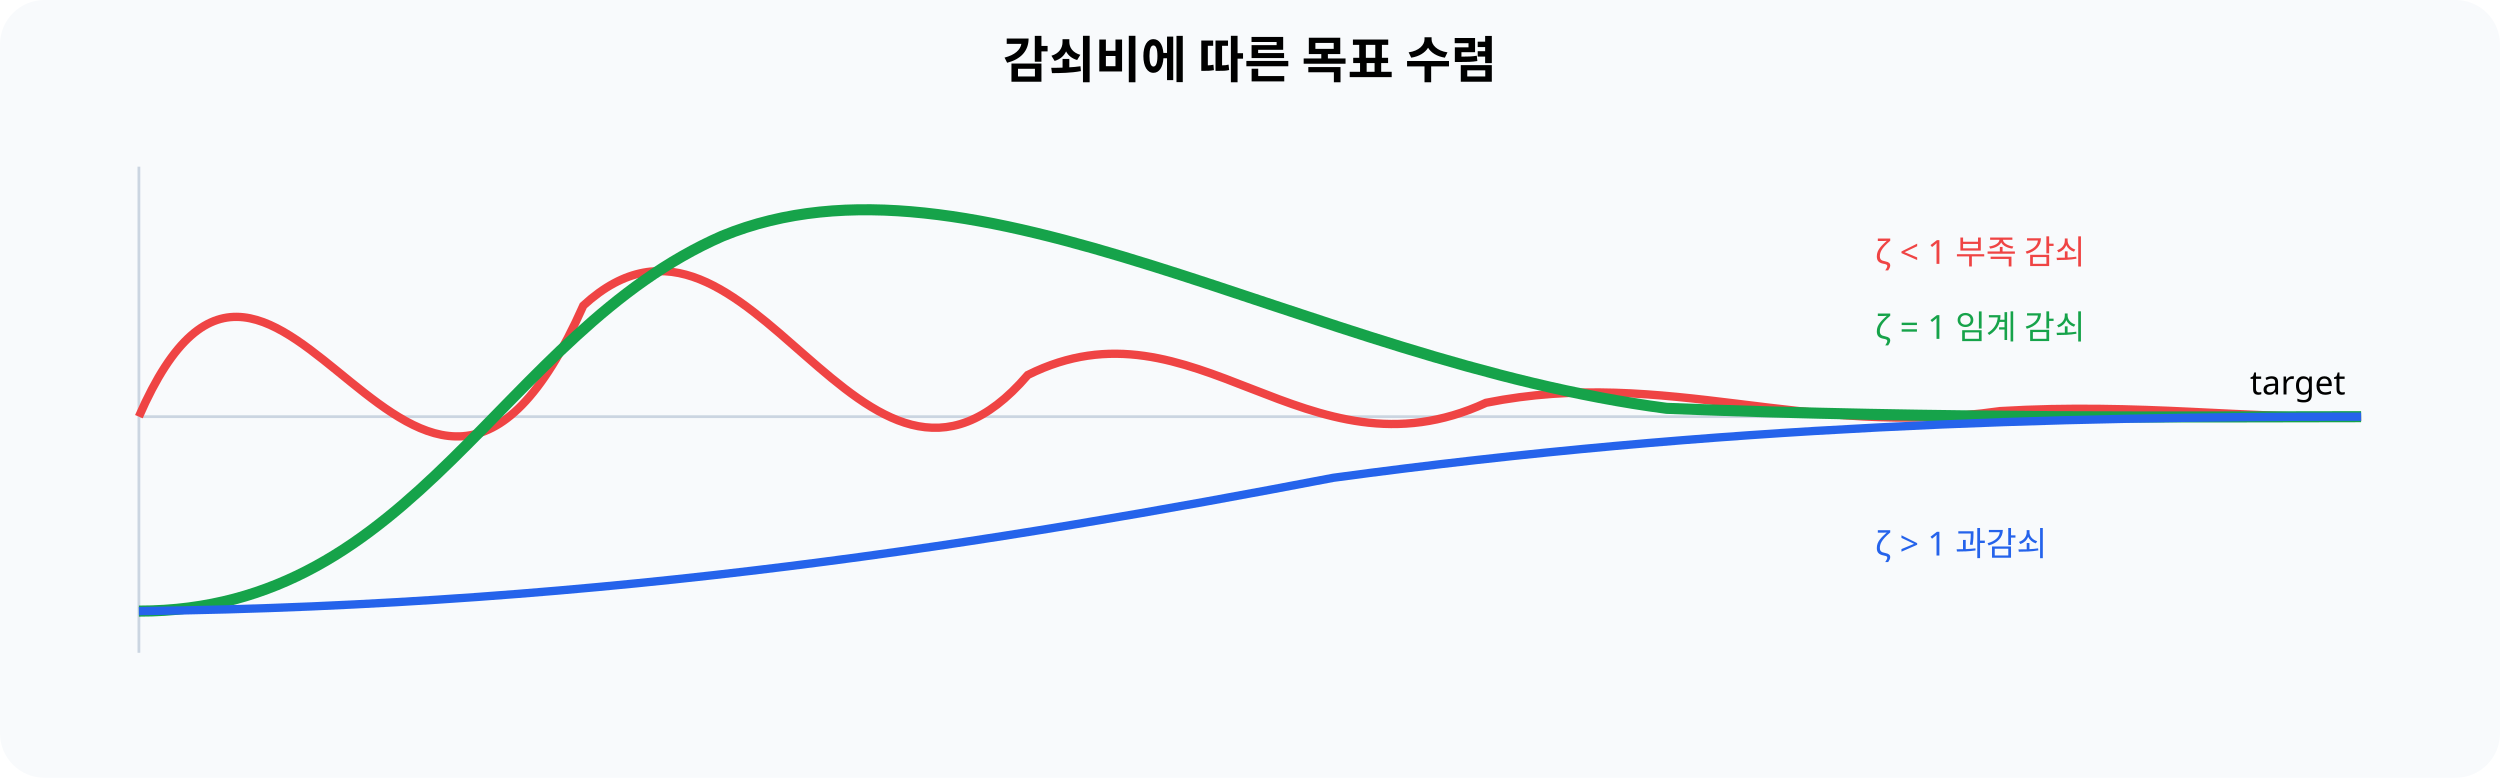
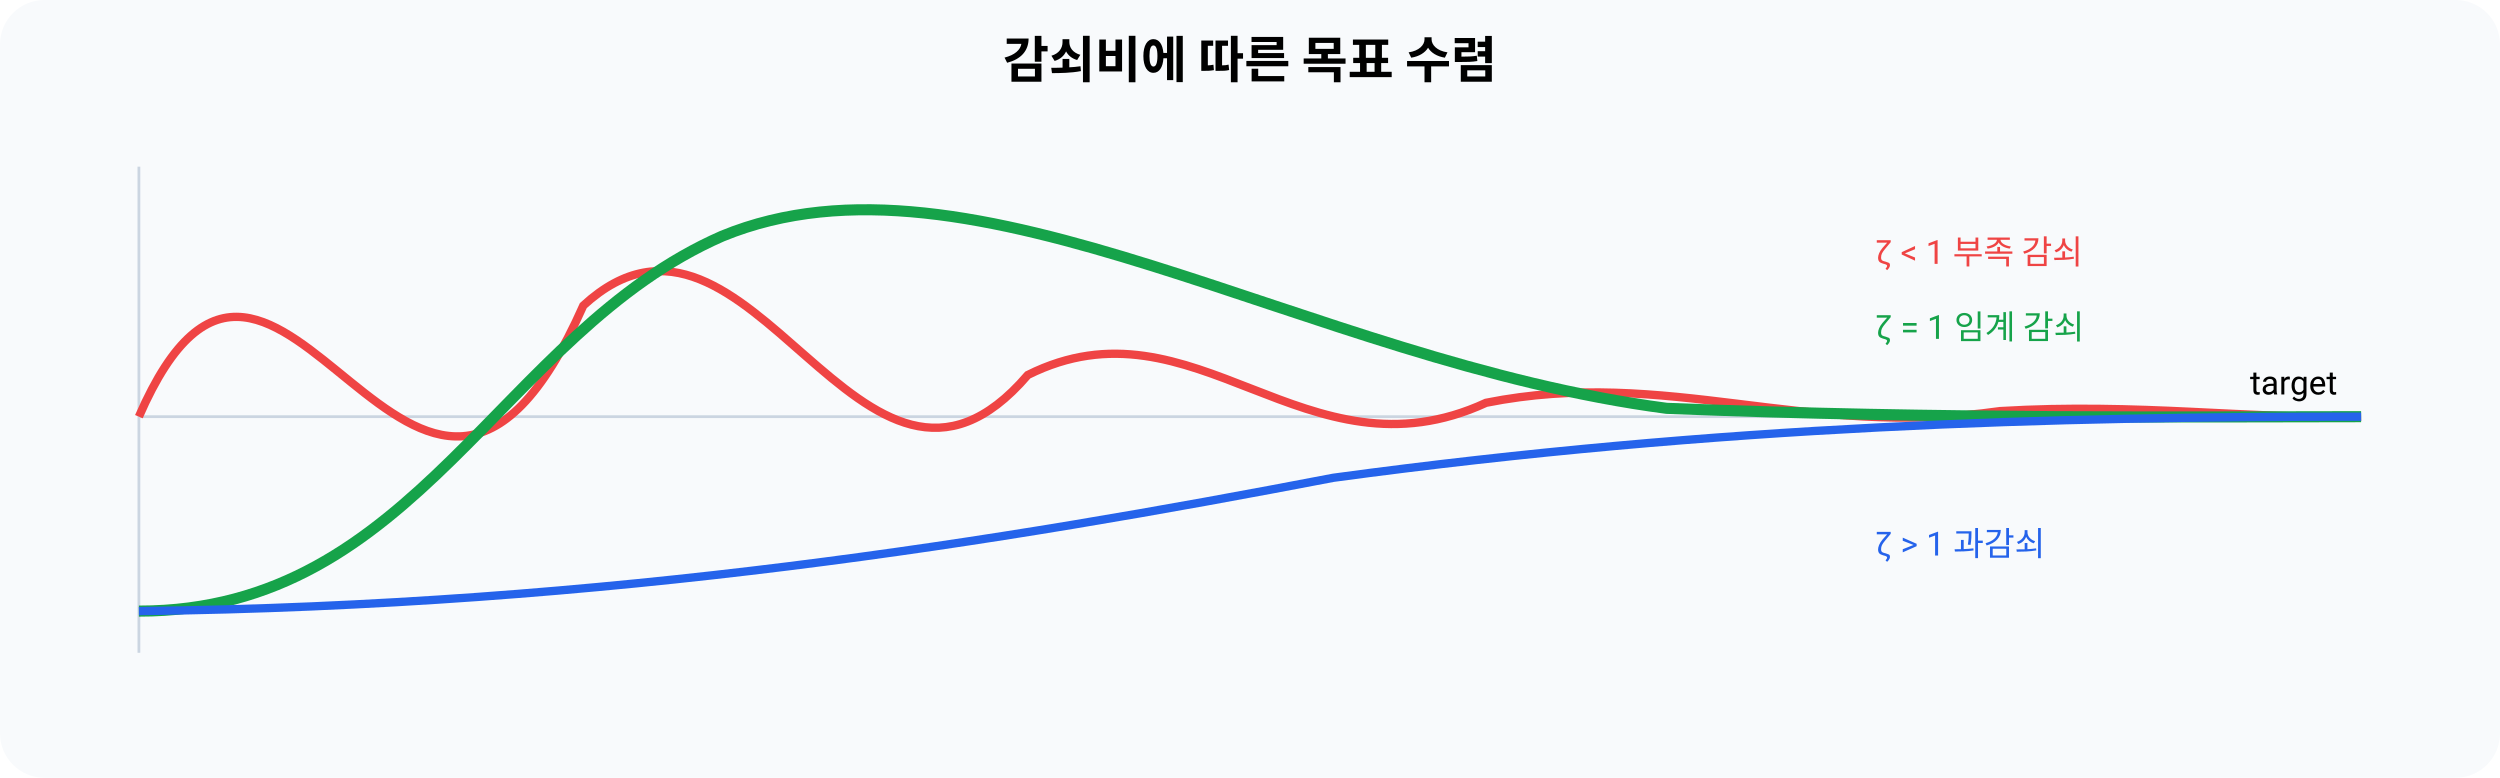
<svg xmlns="http://www.w3.org/2000/svg" viewBox="0 0 900 280">
  <rect width="900" height="280" rx="16" fill="#f8fafc" />
-   <text x="450" y="28" text-anchor="middle" font-family="sans-serif" font-size="18" font-weight="700">감쇠비에 따른 목표 수렴</text>
+   <text x="450" y="28" text-anchor="middle" font-family="-apple-system, BlinkMacSystemFont, 'Segoe UI', Roboto, 'Apple SD Gothic Neo', 'Malgun Gothic', 'Nanum Gothic', 'Noto Sans KR', sans-serif" font-size="18" font-weight="700">감쇠비에 따른 목표 수렴</text>
  <g stroke="#cbd5e1">
    <path d="M50 150H850" />
    <path d="M50 60V235" />
  </g>
  <path d="M50 150C100 35 150 245 210 110C270 55 310 205 370 135C430 105 470 175 535 145C600 132 650 158 720 148C770 145 810 151 850 150" fill="none" stroke="#ef4444" stroke-width="3" />
  <path d="M50 220C150 220 180 120 260 85C350 48 470 130 600 147C700 151 790 150 850 150" fill="none" stroke="#16a34a" stroke-width="4" />
  <path d="M50 220C220 218 360 195 480 172C620 153 740 150 850 150" fill="none" stroke="#2563eb" stroke-width="3" />
-   <g font-family="sans-serif" font-size="12">
+   <g font-family="-apple-system, BlinkMacSystemFont, 'Segoe UI', Roboto, 'Apple SD Gothic Neo', 'Malgun Gothic', 'Nanum Gothic', 'Noto Sans KR', sans-serif" font-size="12">
    <text x="675" y="95" fill="#ef4444">ζ &lt; 1 부족 감쇠</text>
    <text x="675" y="122" fill="#16a34a">ζ = 1 임계 감쇠</text>
    <text x="675" y="200" fill="#2563eb">ζ &gt; 1 과감쇠</text>
    <text x="810" y="142">target</text>
  </g>
</svg>
